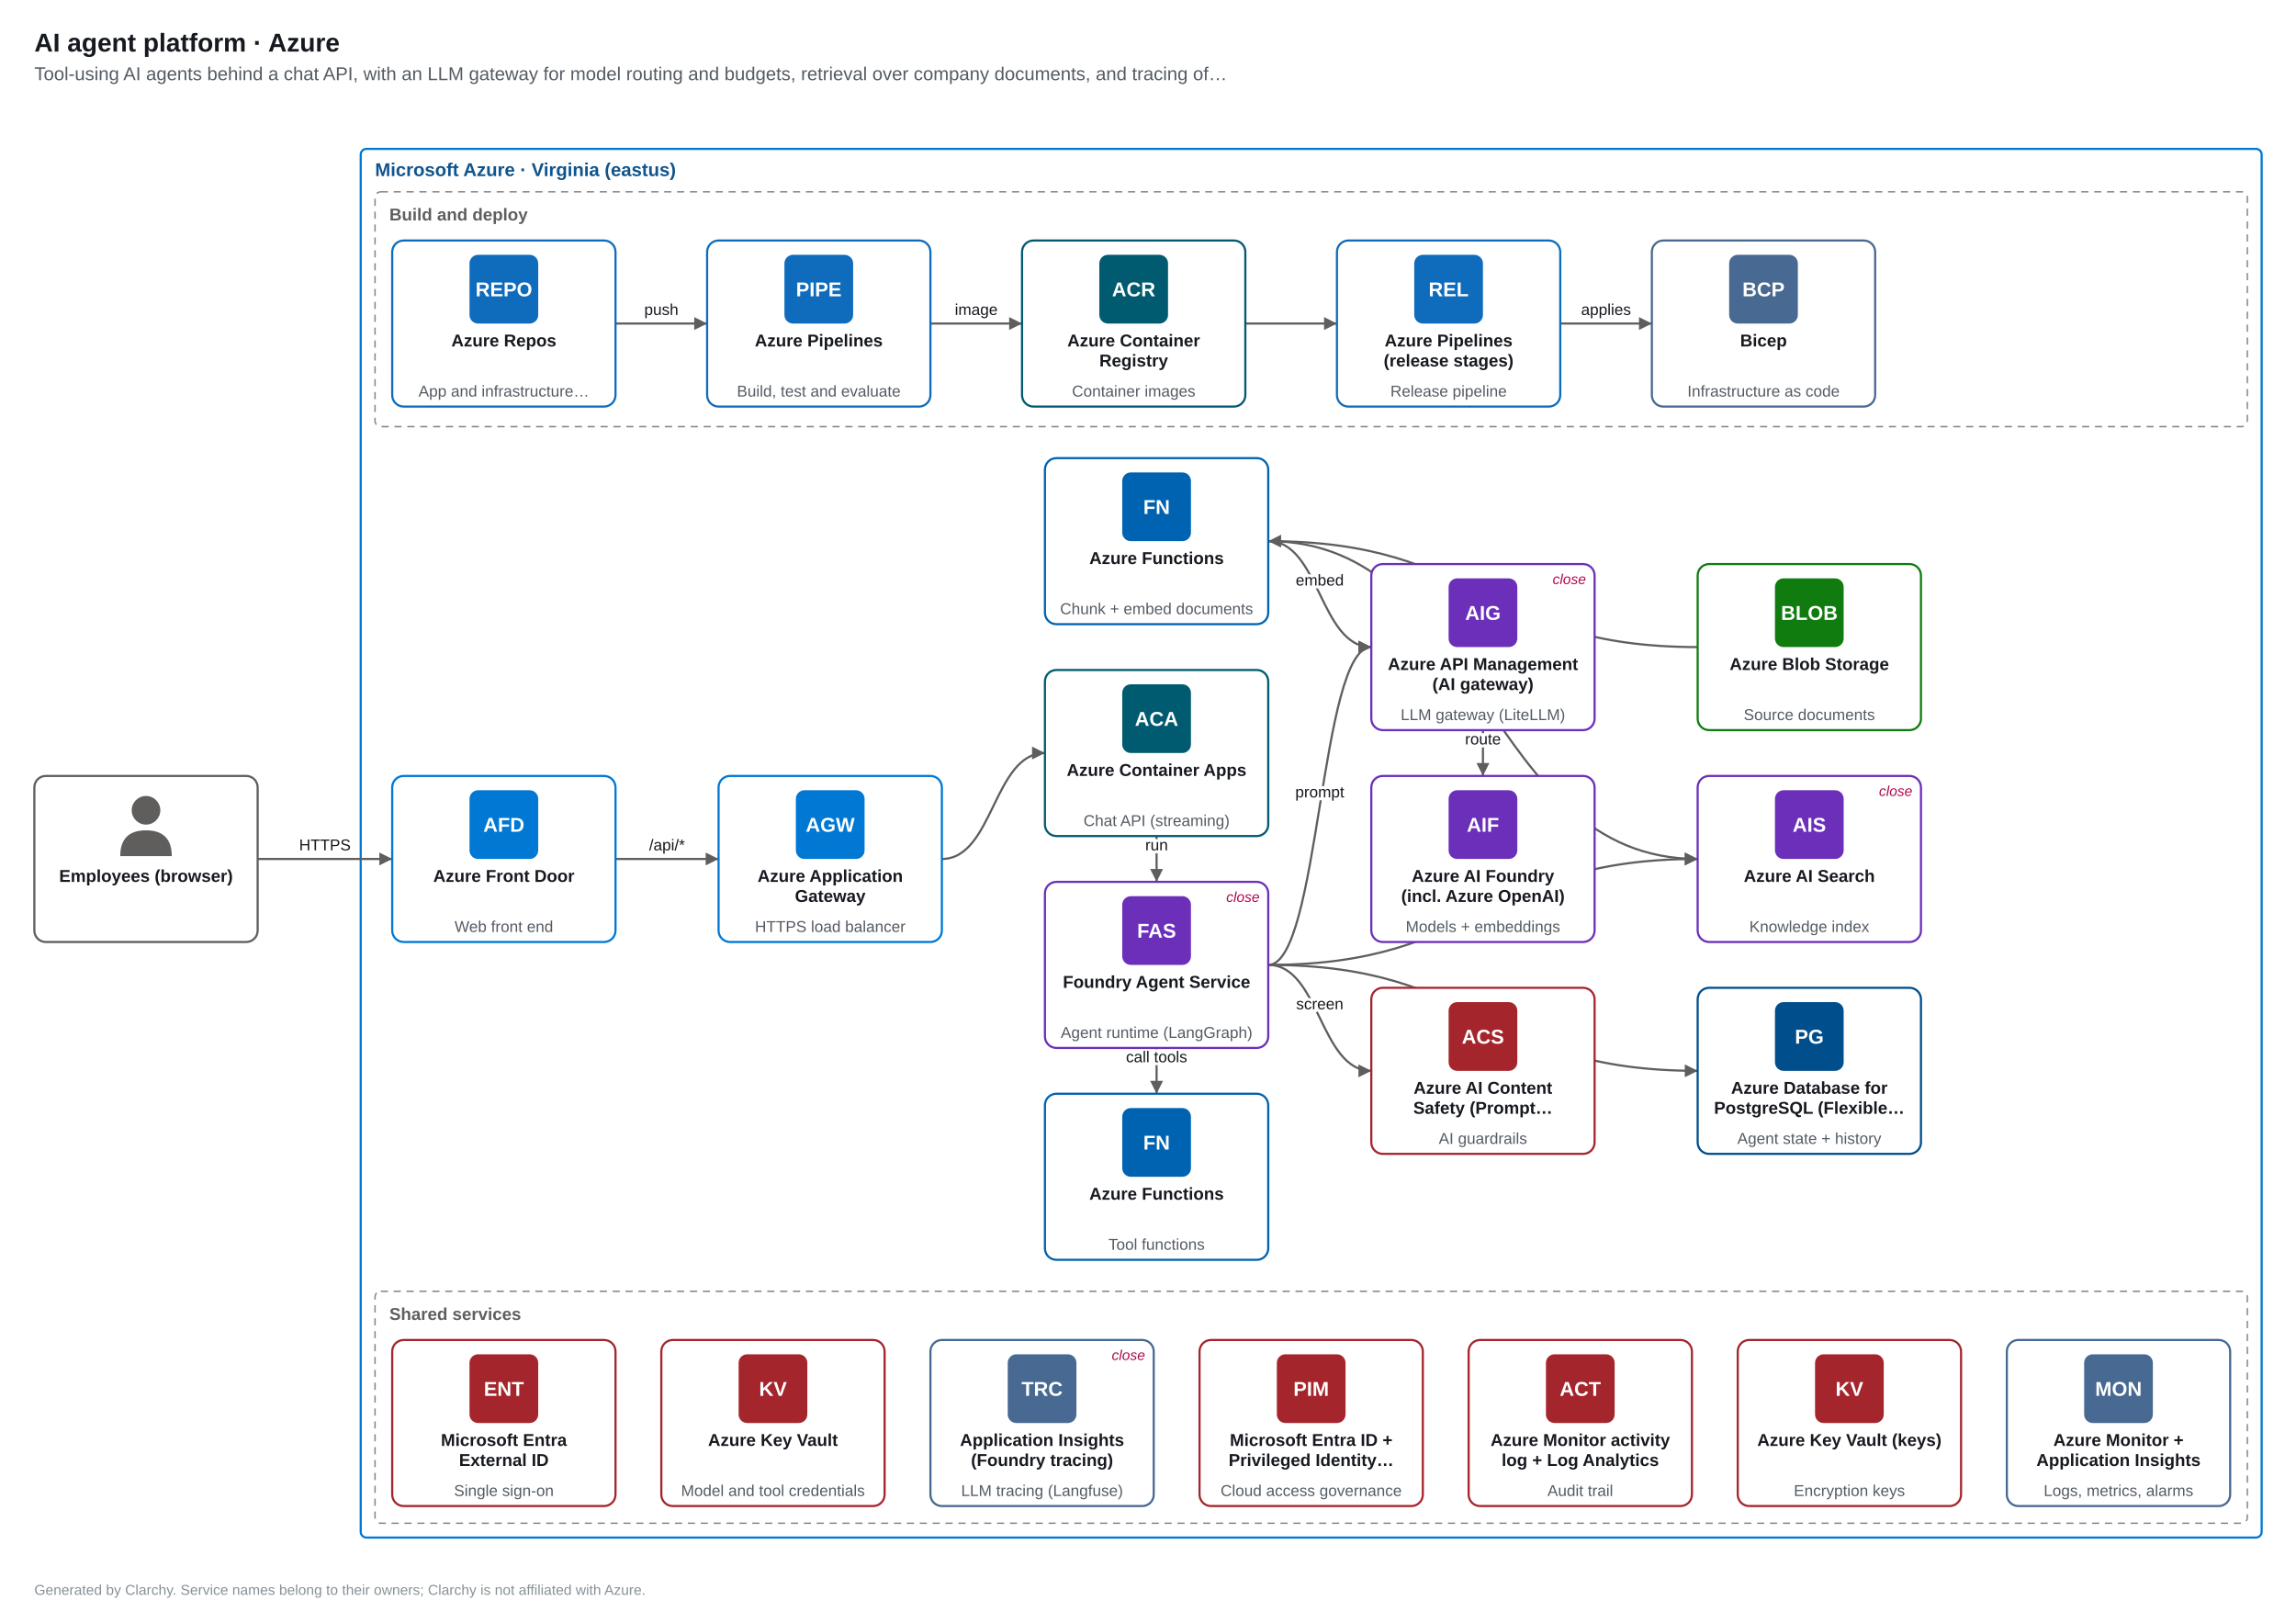
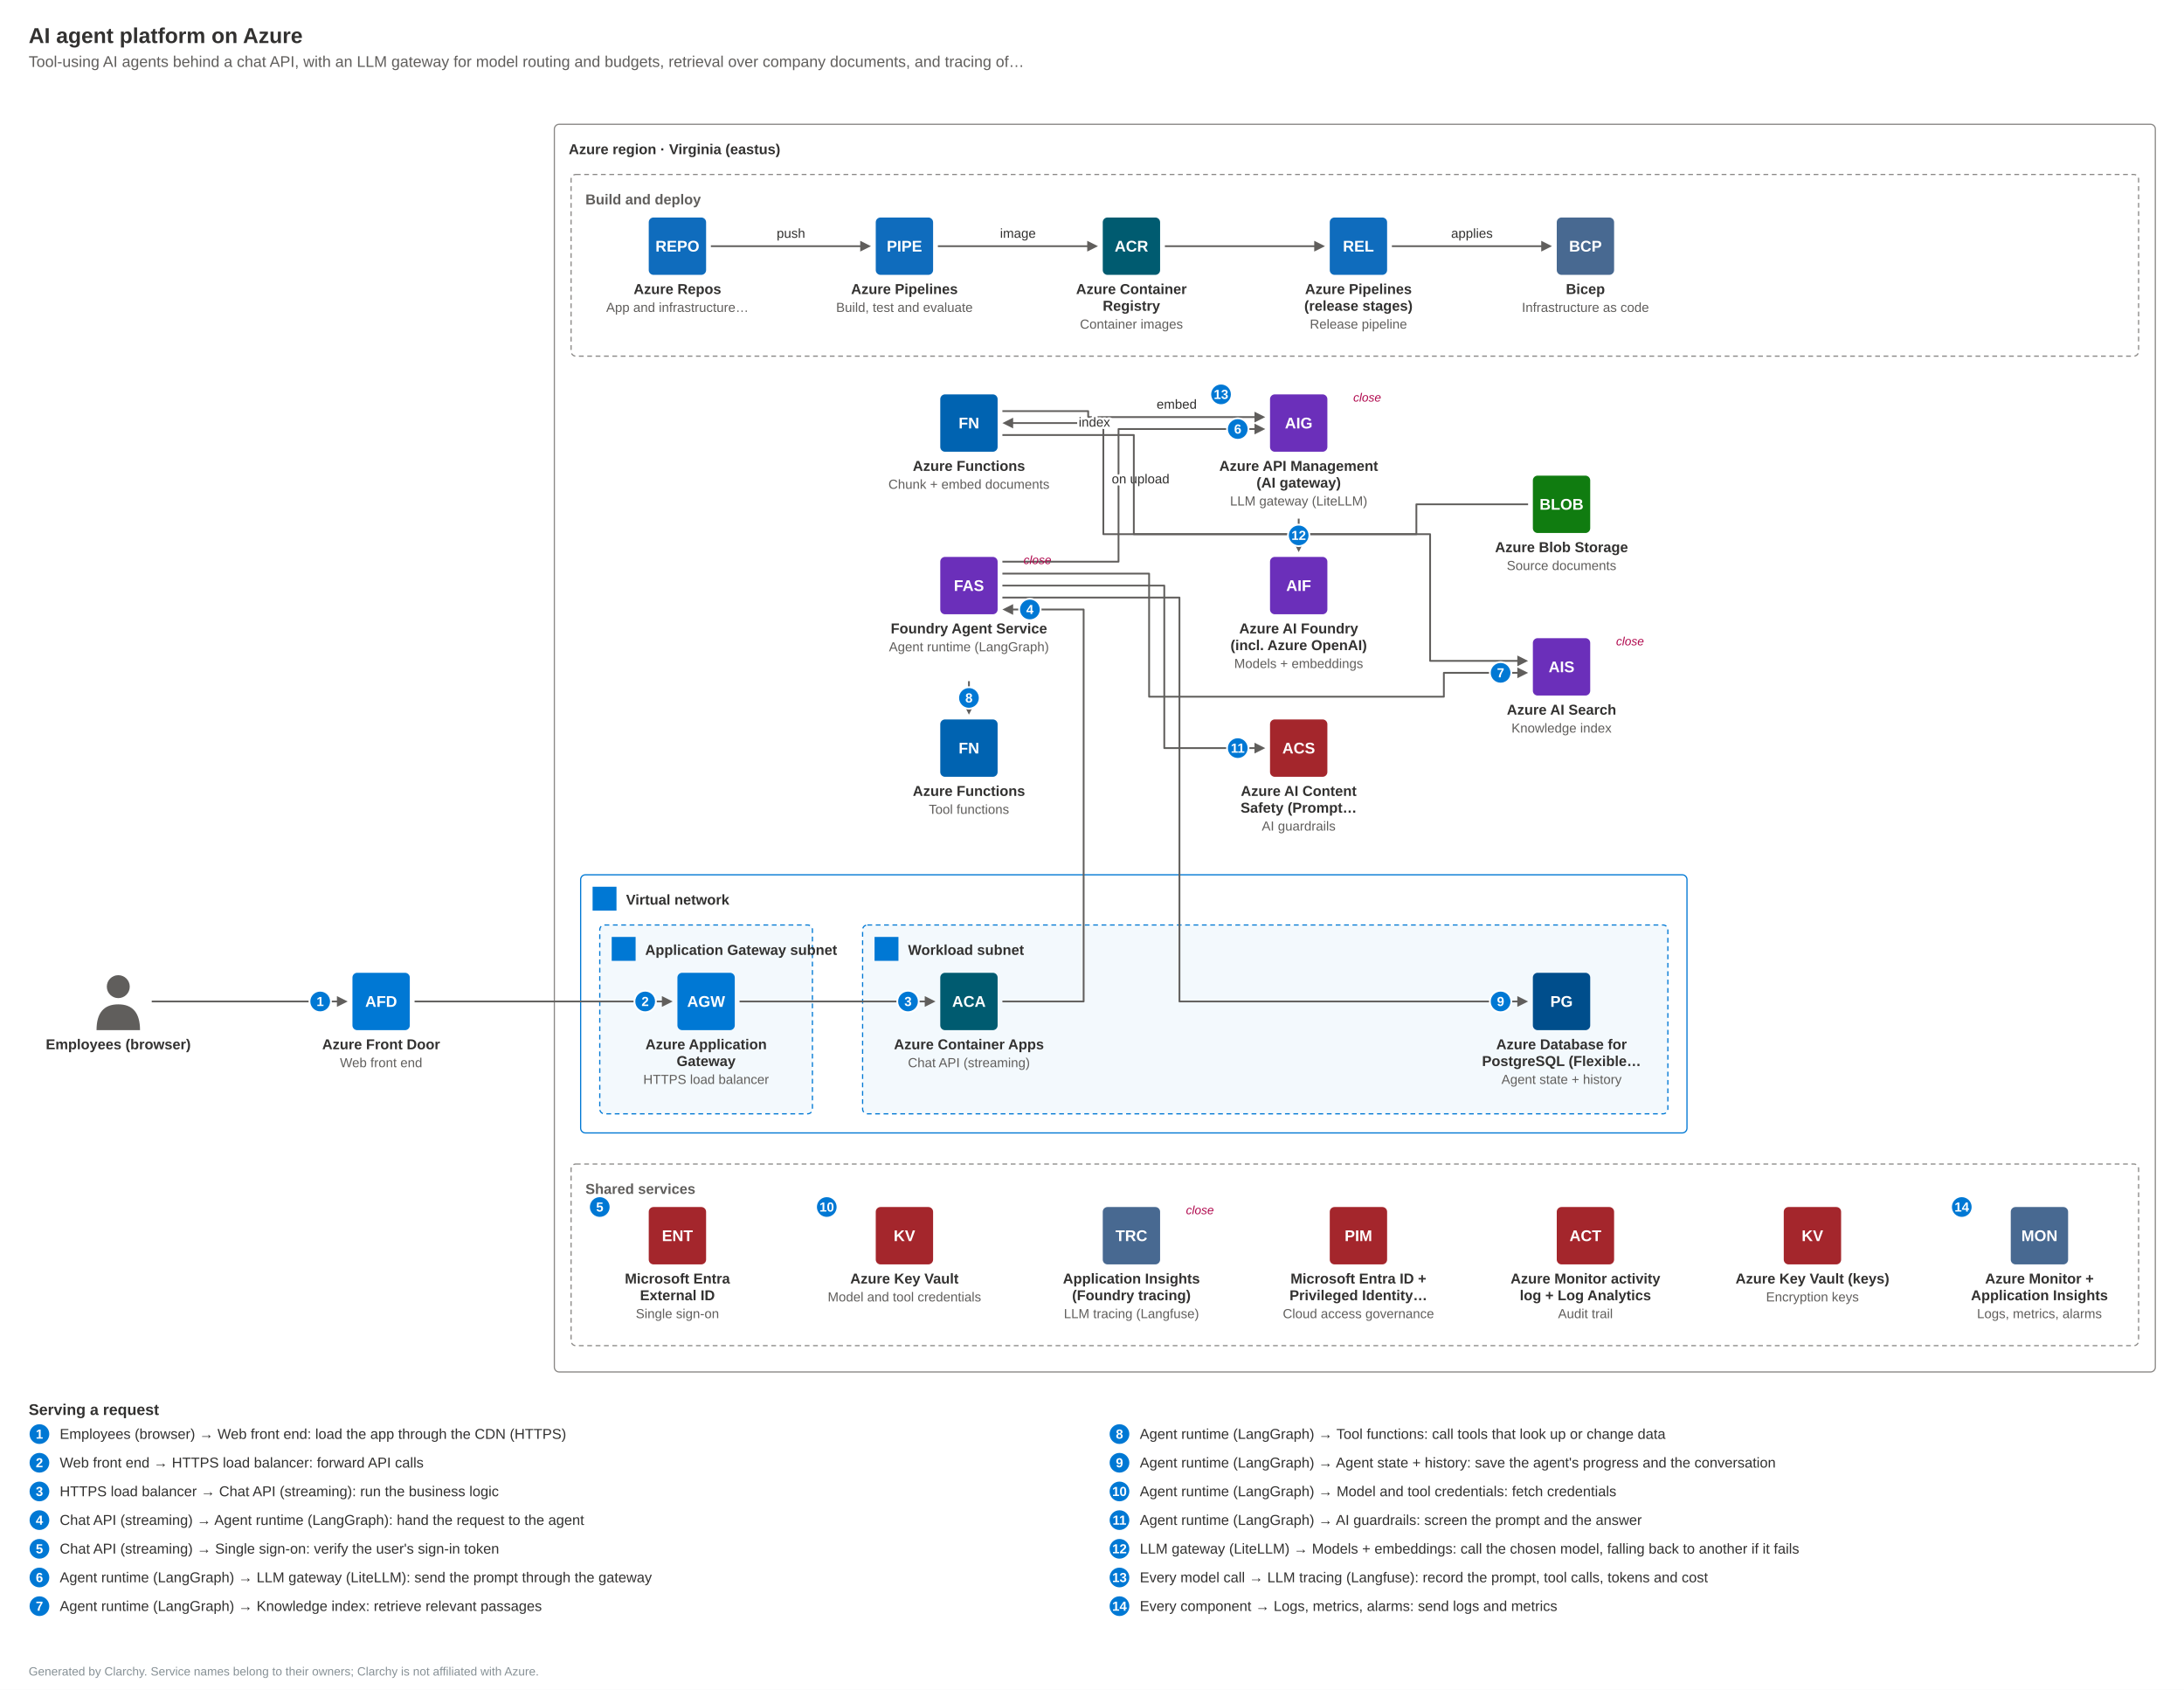
- <svg xmlns="http://www.w3.org/2000/svg" class="ca-diagram ca-azure" width="1604" height="1126" viewBox="0 0 1604 1126" role="img" data-body-top="80" data-body-bottom="1098" aria-label="AI agent platform on Azure">
+ <svg xmlns="http://www.w3.org/2000/svg" class="ca-diagram ca-azure" width="1828" height="1414" viewBox="0 0 1828 1414" role="img" data-body-top="80" data-body-bottom="1386" data-drawing-bottom="1156" aria-label="AI agent platform on Azure">
  <style>.ca-azure{font-family:'Segoe UI', 'Helvetica Neue', Arial, sans-serif}
.ca-azure .ca-bg{fill:#ffffff}
- .ca-azure .ca-title{font-size:18px;font-weight:600;fill:#16191f}
- .ca-azure .ca-subtitle{font-size:13px;fill:#545b64}
- .ca-azure .ca-cloud{fill:#FFFFFF;stroke:#0078D4;stroke-width:1.5;}
- .ca-azure .ca-cloud-label{font-size:13px;font-weight:600;fill:#0F548C}
- .ca-azure .ca-band{fill:none;stroke:#8A8886;stroke-dasharray:5 4}
- .ca-azure .ca-band-label{font-size:12px;font-weight:600;fill:#605E5C}
- .ca-azure .ca-node-box{fill:#ffffff;stroke-width:1.5}
- .ca-azure .ca-badge{font-size:14px;font-weight:700;fill:#ffffff}
- .ca-azure .ca-service{font-size:12px;font-weight:600;fill:#16191f}
- .ca-azure .ca-label{font-size:11px;fill:#545b64}
+ .ca-azure .ca-title{font-size:18px;font-weight:700;fill:#323130}
+ .ca-azure .ca-subtitle{font-size:13px;fill:#605E5C}
+ .ca-azure .ca-group-label{font-size:12px;font-weight:600;fill:#323130}
+ .ca-azure .ca-badge{font-size:13px;font-weight:700;fill:#ffffff}
+ .ca-azure .ca-service{font-size:12px;font-weight:600;fill:#323130}
+ .ca-azure .ca-label{font-size:11px;fill:#605E5C}
.ca-azure .ca-fidelity{font-size:10px;font-style:italic;fill:#b0084d}
- .ca-azure .ca-edge{fill:none;stroke:#605E5C;stroke-width:1.5}
+ .ca-azure .ca-edge{fill:none;stroke:#605E5C;stroke-width:1.5;stroke-linejoin:round}
.ca-azure .ca-arrow{fill:#605E5C}
- .ca-azure .ca-edge-label{font-size:11px;fill:#16191f;paint-order:stroke;stroke:#ffffff;stroke-width:4}
- .ca-azure .ca-footer{font-size:10px;fill:#879196}</style>
-   <rect class="ca-bg" width="1604" height="1126" />
-   <text class="ca-title" x="24" y="36">AI agent platform · Azure</text>
+ .ca-azure .ca-edge-label{font-size:11px;fill:#323130;paint-order:stroke;stroke:#ffffff;stroke-width:4;stroke-linejoin:round}
+ .ca-azure .ca-step circle{fill:#0078D4;stroke:#ffffff;stroke-width:1.5}
+ .ca-azure .ca-step text{font-size:11px;font-weight:700;fill:#ffffff}
+ .ca-azure .ca-steps-title{font-size:13px;font-weight:700;fill:#323130}
+ .ca-azure .ca-steps-text{font-size:12px;fill:#323130}
+ .ca-azure .ca-footer{font-size:10px;fill:#879196}
+ .ca-azure .ca-node-box{fill:transparent;stroke:transparent;stroke-width:1.5}
+ .ca-azure .ca-group-region{fill:none;stroke:#8A8886}
+ .ca-azure .ca-group-region-label{fill:#323130;font-weight:600}
+ .ca-azure .ca-group-vpc{fill:none;stroke:#0078D4}
+ .ca-azure .ca-group-vpc-label{fill:#323130;font-weight:600}
+ .ca-azure .ca-group-public{fill:#F3F9FD;stroke:#0078D4;stroke-dasharray:4 3}
+ .ca-azure .ca-group-public-label{fill:#323130;font-weight:600}
+ .ca-azure .ca-group-private{fill:#F3F9FD;stroke:#0078D4;stroke-dasharray:4 3}
+ .ca-azure .ca-group-private-label{fill:#323130;font-weight:600}
+ .ca-azure .ca-group-generic{fill:none;stroke:#8A8886;stroke-dasharray:4 3}
+ .ca-azure .ca-group-generic-label{fill:#605E5C;font-weight:600}</style>
+   <rect class="ca-bg" width="1828" height="1414" />
+   <text class="ca-title" x="24" y="36">AI agent platform on Azure</text>
  <text class="ca-subtitle" x="24" y="56">Tool-using AI agents behind a chat API, with an LLM gateway for model routing and budgets, retrieval over company documents, and tracing of…</text>
-   <rect class="ca-cloud" x="252" y="104" width="1328" height="970" rx="4" />
-   <text class="ca-cloud-label" x="262" y="123">Microsoft Azure · Virginia (eastus)</text>
-   <rect class="ca-band" x="262" y="134" width="1308" height="164" rx="4" />
-   <text class="ca-band-label" x="272" y="154">Build and deploy</text>
-   <rect class="ca-band" x="262" y="902" width="1308" height="162" rx="4" />
-   <text class="ca-band-label" x="272" y="922">Shared services</text>
-   <path class="ca-edge" data-from="users" data-to="cdn" d="M180,600 C227,600 227,600 274,600" />
-   <polygon class="ca-arrow" data-from="users" data-to="cdn" points="274,600 265,595.5 265,604.5" />
-   <text class="ca-edge-label" data-from="users" data-to="cdn" x="227" y="594" text-anchor="middle">HTTPS</text>
-   <path class="ca-edge" data-from="cdn" data-to="lb" d="M430,600 C466,600 466,600 502,600" />
-   <polygon class="ca-arrow" data-from="cdn" data-to="lb" points="502,600 493,595.5 493,604.5" />
-   <text class="ca-edge-label" data-from="cdn" data-to="lb" x="466" y="594" text-anchor="middle">/api/*</text>
-   <path class="ca-edge" data-from="lb" data-to="app" d="M658,600 C694,600 694,526 730,526" />
-   <polygon class="ca-arrow" data-from="lb" data-to="app" points="730,526 721,521.5 721,530.5" />
-   <path class="ca-edge" data-from="app" data-to="agent" d="M808,584 C808,600 808,600 808,616" />
-   <polygon class="ca-arrow" data-from="app" data-to="agent" points="808,616 803.5,607 812.5,607" />
-   <text class="ca-edge-label" data-from="app" data-to="agent" x="808" y="594" text-anchor="middle">run</text>
-   <path class="ca-edge" data-from="agent" data-to="gateway" d="M886,674 C922,674 922,452 958,452" />
-   <polygon class="ca-arrow" data-from="agent" data-to="gateway" points="958,452 949,447.5 949,456.5" />
-   <text class="ca-edge-label" data-from="agent" data-to="gateway" x="922" y="557" text-anchor="middle">prompt</text>
-   <path class="ca-edge" data-from="gateway" data-to="llm" d="M1036,510 C1036,526 1036,526 1036,542" />
-   <polygon class="ca-arrow" data-from="gateway" data-to="llm" points="1036,542 1031.5,533 1040.5,533" />
-   <text class="ca-edge-label" data-from="gateway" data-to="llm" x="1036" y="520" text-anchor="middle">route</text>
-   <path class="ca-edge" data-from="agent" data-to="vectors" d="M886,674 C1036,674 1036,600 1186,600" />
-   <polygon class="ca-arrow" data-from="agent" data-to="vectors" points="1186,600 1177,595.5 1177,604.5" />
-   <text class="ca-edge-label" data-from="agent" data-to="vectors" x="1036" y="631" text-anchor="middle">retrieve</text>
-   <path class="ca-edge" data-from="agent" data-to="tools" d="M808,732 C808,748 808,748 808,764" />
-   <polygon class="ca-arrow" data-from="agent" data-to="tools" points="808,764 803.5,755 812.5,755" />
-   <text class="ca-edge-label" data-from="agent" data-to="tools" x="808" y="742" text-anchor="middle">call tools</text>
-   <path class="ca-edge" data-from="agent" data-to="state" d="M886,674 C1036,674 1036,748 1186,748" />
-   <polygon class="ca-arrow" data-from="agent" data-to="state" points="1186,748 1177,743.5 1177,752.5" />
-   <text class="ca-edge-label" data-from="agent" data-to="state" x="1036" y="705" text-anchor="middle">checkpoint</text>
-   <path class="ca-edge" data-from="docs" data-to="ingest" d="M1186,452 C1036,452 1036,378 886,378" />
-   <polygon class="ca-arrow" data-from="docs" data-to="ingest" points="886,378 895,373.5 895,382.5" />
-   <text class="ca-edge-label" data-from="docs" data-to="ingest" x="1036" y="409" text-anchor="middle">on upload</text>
-   <path class="ca-edge" data-from="ingest" data-to="gateway" d="M886,378 C922,378 922,452 958,452" />
-   <polygon class="ca-arrow" data-from="ingest" data-to="gateway" points="958,452 949,447.5 949,456.5" />
-   <text class="ca-edge-label" data-from="ingest" data-to="gateway" x="922" y="409" text-anchor="middle">embed</text>
-   <path class="ca-edge" data-from="ingest" data-to="vectors" d="M886,378 C1036,378 1036,600 1186,600" />
-   <polygon class="ca-arrow" data-from="ingest" data-to="vectors" points="1186,600 1177,595.5 1177,604.5" />
-   <text class="ca-edge-label" data-from="ingest" data-to="vectors" x="1036" y="483" text-anchor="middle">index</text>
-   <path class="ca-edge" data-from="agent" data-to="guardrails" d="M886,674 C922,674 922,748 958,748" />
-   <polygon class="ca-arrow" data-from="agent" data-to="guardrails" points="958,748 949,743.5 949,752.5" />
-   <text class="ca-edge-label" data-from="agent" data-to="guardrails" x="922" y="705" text-anchor="middle">screen</text>
-   <path class="ca-edge" data-from="repo" data-to="build" d="M430,226 C462,226 462,226 494,226" />
-   <polygon class="ca-arrow" data-from="repo" data-to="build" points="494,226 485,221.5 485,230.5" />
-   <text class="ca-edge-label" data-from="repo" data-to="build" x="462" y="220" text-anchor="middle">push</text>
-   <path class="ca-edge" data-from="build" data-to="registry" d="M650,226 C682,226 682,226 714,226" />
-   <polygon class="ca-arrow" data-from="build" data-to="registry" points="714,226 705,221.5 705,230.5" />
-   <text class="ca-edge-label" data-from="build" data-to="registry" x="682" y="220" text-anchor="middle">image</text>
-   <path class="ca-edge" data-from="registry" data-to="deploy" d="M870,226 C902,226 902,226 934,226" />
-   <polygon class="ca-arrow" data-from="registry" data-to="deploy" points="934,226 925,221.5 925,230.5" />
-   <path class="ca-edge" data-from="deploy" data-to="infra-code" d="M1090,226 C1122,226 1122,226 1154,226" />
-   <polygon class="ca-arrow" data-from="deploy" data-to="infra-code" points="1154,226 1145,221.5 1145,230.5" />
-   <text class="ca-edge-label" data-from="deploy" data-to="infra-code" x="1122" y="220" text-anchor="middle">applies</text>
+   <rect class="ca-group ca-group-region" x="464" y="104" width="1340" height="1044" rx="4" />
+   <text class="ca-group-label ca-group-region-label" x="476" y="129">Azure region · Virginia (eastus)</text>
+   <rect class="ca-group ca-group-generic" x="478" y="146" width="1312" height="152" rx="4" />
+   <text class="ca-group-label ca-group-generic-label" x="490" y="171">Build and deploy</text>
+   <rect class="ca-group ca-group-vpc" x="486" y="732" width="926" height="216" rx="4" />
+   <rect x="496" y="742" width="20" height="20" fill="#0078D4" />
+   <text class="ca-group-label ca-group-vpc-label" x="524" y="757">Virtual network</text>
+   <rect class="ca-group ca-group-public" x="502" y="774" width="178" height="158" rx="4" />
+   <rect x="512" y="784" width="20" height="20" fill="#0078D4" />
+   <text class="ca-group-label ca-group-public-label" x="540" y="799">Application Gateway subnet</text>
+   <rect class="ca-group ca-group-private" x="722" y="774" width="674" height="158" rx="4" />
+   <rect x="732" y="784" width="20" height="20" fill="#0078D4" />
+   <text class="ca-group-label ca-group-private-label" x="760" y="799">Workload subnet</text>
+   <rect class="ca-group ca-group-generic" x="478" y="974" width="1312" height="152" rx="4" />
+   <text class="ca-group-label ca-group-generic-label" x="490" y="999">Shared services</text>
+   <path class="ca-edge" data-from="users" data-to="cdn" d="M127,838 L285,838" />
+   <polygon class="ca-arrow" data-from="users" data-to="cdn" points="291,838 282,833.5 282,842.5" />
+   <path class="ca-edge" data-from="cdn" data-to="lb" d="M347,838 L557,838" />
+   <polygon class="ca-arrow" data-from="cdn" data-to="lb" points="563,838 554,833.5 554,842.5" />
+   <path class="ca-edge" data-from="lb" data-to="app" d="M619,838 L777,838" />
+   <polygon class="ca-arrow" data-from="lb" data-to="app" points="783,838 774,833.5 774,842.5" />
+   <path class="ca-edge" data-from="app" data-to="agent" d="M839,838 L907,838 L907,510 L845,510" />
+   <polygon class="ca-arrow" data-from="app" data-to="agent" points="839,510 848,505.5 848,514.5" />
+   <path class="ca-edge" data-from="agent" data-to="gateway" d="M839,470 L936.2,470 L936.2,359 L1053,359" />
+   <polygon class="ca-arrow" data-from="agent" data-to="gateway" points="1059,359 1050,354.5 1050,363.5" />
+   <path class="ca-edge" data-from="gateway" data-to="llm" d="M1087,434 L1087,456" />
+   <polygon class="ca-arrow" data-from="gateway" data-to="llm" points="1087,462 1082.5,453 1091.5,453" />
+   <path class="ca-edge" data-from="agent" data-to="vectors" d="M839,480 L961.8,480 L961.8,583 L1208.5,583 L1208.5,563 L1273,563" />
+   <polygon class="ca-arrow" data-from="agent" data-to="vectors" points="1279,563 1270,558.5 1270,567.5" />
+   <path class="ca-edge" data-from="agent" data-to="tools" d="M811,570 L811,592" />
+   <polygon class="ca-arrow" data-from="agent" data-to="tools" points="811,598 806.5,589 815.5,589" />
+   <path class="ca-edge" data-from="agent" data-to="state" d="M839,500 L987.2,500 L987.2,838 L1273,838" />
+   <polygon class="ca-arrow" data-from="agent" data-to="state" points="1279,838 1270,833.5 1270,842.5" />
+   <path class="ca-edge" data-from="docs" data-to="ingest" d="M1279,422 L1185.5,422 L1185.5,447 L923.5,447 L923.5,354 L845,354" />
+   <polygon class="ca-arrow" data-from="docs" data-to="ingest" points="839,354 848,349.5 848,358.5" />
+   <text class="ca-edge-label" data-from="docs" data-to="ingest" x="930.5" y="404.5" text-anchor="start">on upload</text>
+   <path class="ca-edge" data-from="ingest" data-to="gateway" d="M839,344 L910.8,344 L910.8,349 L1053,349" />
+   <polygon class="ca-arrow" data-from="ingest" data-to="gateway" points="1059,349 1050,344.5 1050,353.5" />
+   <text class="ca-edge-label" data-from="ingest" data-to="gateway" x="984.9" y="342" text-anchor="middle">embed</text>
+   <path class="ca-edge" data-from="ingest" data-to="vectors" d="M839,364 L949,364 L949,447 L1197,447 L1197,553 L1273,553" />
+   <polygon class="ca-arrow" data-from="ingest" data-to="vectors" points="1279,553 1270,548.5 1270,557.5" />
+   <text class="ca-edge-label" data-from="ingest" data-to="vectors" x="916" y="357" text-anchor="middle">index</text>
+   <path class="ca-edge" data-from="agent" data-to="guardrails" d="M839,490 L974.5,490 L974.5,626 L1053,626" />
+   <polygon class="ca-arrow" data-from="agent" data-to="guardrails" points="1059,626 1050,621.5 1050,630.5" />
+   <path class="ca-edge" data-from="repo" data-to="build" d="M595,206 L723,206" />
+   <polygon class="ca-arrow" data-from="repo" data-to="build" points="729,206 720,201.5 720,210.5" />
+   <text class="ca-edge-label" data-from="repo" data-to="build" x="662" y="199" text-anchor="middle">push</text>
+   <path class="ca-edge" data-from="build" data-to="registry" d="M785,206 L913,206" />
+   <polygon class="ca-arrow" data-from="build" data-to="registry" points="919,206 910,201.5 910,210.5" />
+   <text class="ca-edge-label" data-from="build" data-to="registry" x="852" y="199" text-anchor="middle">image</text>
+   <path class="ca-edge" data-from="registry" data-to="deploy" d="M975,206 L1103,206" />
+   <polygon class="ca-arrow" data-from="registry" data-to="deploy" points="1109,206 1100,201.5 1100,210.5" />
+   <path class="ca-edge" data-from="deploy" data-to="infra-code" d="M1165,206 L1293,206" />
+   <polygon class="ca-arrow" data-from="deploy" data-to="infra-code" points="1299,206 1290,201.5 1290,210.5" />
+   <text class="ca-edge-label" data-from="deploy" data-to="infra-code" x="1232" y="199" text-anchor="middle">applies</text>
  <g class="node" data-id="users" data-capability="client" data-stage="users">
-     <rect class="ca-node-box" x="24" y="542" width="156" height="116" rx="8" style="stroke:#605E5C" />
+     <rect class="ca-node-box" x="24" y="808" width="150" height="110" rx="4" />
    <g fill="#605E5C">
-       <circle cx="102" cy="566" r="10" />
-       <path d="M84,598 Q84,580 102,580 Q120,580 120,598 Z" />
+       <circle cx="99" cy="825.6" r="9.6" />
+       <path d="M80.8,862 Q80.8,840.4 99,840.4 Q117.2,840.4 117.2,862 Z" />
    </g>
-     <text class="ca-service" x="102" y="616" text-anchor="middle">Employees (browser)</text>
+     <text class="ca-service" x="99" y="878" text-anchor="middle">Employees (browser)</text>
  </g>
  <g class="node" data-id="cdn" data-capability="cdn" data-stage="serve">
-     <rect class="ca-node-box" x="274" y="542" width="156" height="116" rx="8" style="stroke:#0078D4" />
-     <rect x="328" y="552" width="48" height="48" rx="6" fill="#0078D4" />
-     <text class="ca-badge" x="352" y="581" text-anchor="middle">AFD</text>
-     <text class="ca-service" x="352" y="616" text-anchor="middle">Azure Front Door</text>
-     <text class="ca-label" x="352" y="651" text-anchor="middle">Web front end</text>
+     <rect class="ca-node-box" x="244" y="808" width="150" height="110" rx="4" />
+     <rect x="295" y="814" width="48" height="48" rx="4" fill="#0078D4" />
+     <text class="ca-badge" x="319" y="842.5" text-anchor="middle">AFD</text>
+     <text class="ca-service" x="319" y="878" text-anchor="middle">Azure Front Door</text>
+     <text class="ca-label" x="319" y="893" text-anchor="middle">Web front end</text>
  </g>
  <g class="node" data-id="lb" data-capability="load-balancer" data-stage="serve">
-     <rect class="ca-node-box" x="502" y="542" width="156" height="116" rx="8" style="stroke:#0078D4" />
-     <rect x="556" y="552" width="48" height="48" rx="6" fill="#0078D4" />
-     <text class="ca-badge" x="580" y="581" text-anchor="middle">AGW</text>
-     <text class="ca-service" x="580" y="616" text-anchor="middle">Azure Application</text>
-     <text class="ca-service" x="580" y="630" text-anchor="middle">Gateway</text>
-     <text class="ca-label" x="580" y="651" text-anchor="middle">HTTPS load balancer</text>
+     <rect class="ca-node-box" x="516" y="808" width="150" height="110" rx="4" />
+     <rect x="567" y="814" width="48" height="48" rx="4" fill="#0078D4" />
+     <text class="ca-badge" x="591" y="842.5" text-anchor="middle">AGW</text>
+     <text class="ca-service" x="591" y="878" text-anchor="middle">Azure Application</text>
+     <text class="ca-service" x="591" y="892" text-anchor="middle">Gateway</text>
+     <text class="ca-label" x="591" y="907" text-anchor="middle">HTTPS load balancer</text>
  </g>
  <g class="node" data-id="app" data-capability="container-service" data-stage="run">
-     <rect class="ca-node-box" x="730" y="468" width="156" height="116" rx="8" style="stroke:#005B70" />
-     <rect x="784" y="478" width="48" height="48" rx="6" fill="#005B70" />
-     <text class="ca-badge" x="808" y="507" text-anchor="middle">ACA</text>
-     <text class="ca-service" x="808" y="542" text-anchor="middle">Azure Container Apps</text>
-     <text class="ca-label" x="808" y="577" text-anchor="middle">Chat API (streaming)</text>
+     <rect class="ca-node-box" x="736" y="808" width="150" height="110" rx="4" />
+     <rect x="787" y="814" width="48" height="48" rx="4" fill="#005B70" />
+     <text class="ca-badge" x="811" y="842.5" text-anchor="middle">ACA</text>
+     <text class="ca-service" x="811" y="878" text-anchor="middle">Azure Container Apps</text>
+     <text class="ca-label" x="811" y="893" text-anchor="middle">Chat API (streaming)</text>
  </g>
  <g class="node" data-id="agent" data-capability="agent-orchestration" data-stage="run">
-     <rect class="ca-node-box" x="730" y="616" width="156" height="116" rx="8" style="stroke:#6B2FBA" />
-     <rect x="784" y="626" width="48" height="48" rx="6" fill="#6B2FBA" />
-     <text class="ca-badge" x="808" y="655" text-anchor="middle">FAS</text>
-     <text class="ca-service" x="808" y="690" text-anchor="middle">Foundry Agent Service</text>
-     <text class="ca-label" x="808" y="725" text-anchor="middle">Agent runtime (LangGraph)</text>
-     <text class="ca-fidelity" x="880" y="630" text-anchor="end">close</text>
+     <rect class="ca-node-box" x="736" y="460" width="150" height="110" rx="4" />
+     <rect x="787" y="466" width="48" height="48" rx="4" fill="#6B2FBA" />
+     <text class="ca-badge" x="811" y="494.5" text-anchor="middle">FAS</text>
+     <text class="ca-service" x="811" y="530" text-anchor="middle">Foundry Agent Service</text>
+     <text class="ca-label" x="811" y="545" text-anchor="middle">Agent runtime (LangGraph)</text>
+     <text class="ca-fidelity" x="880" y="472" text-anchor="end">close</text>
  </g>
  <g class="node" data-id="tools" data-capability="serverless-function" data-stage="run">
-     <rect class="ca-node-box" x="730" y="764" width="156" height="116" rx="8" style="stroke:#0063B1" />
-     <rect x="784" y="774" width="48" height="48" rx="6" fill="#0063B1" />
-     <text class="ca-badge" x="808" y="803" text-anchor="middle">FN</text>
-     <text class="ca-service" x="808" y="838" text-anchor="middle">Azure Functions</text>
-     <text class="ca-label" x="808" y="873" text-anchor="middle">Tool functions</text>
+     <rect class="ca-node-box" x="736" y="596" width="150" height="110" rx="4" />
+     <rect x="787" y="602" width="48" height="48" rx="4" fill="#0063B1" />
+     <text class="ca-badge" x="811" y="630.5" text-anchor="middle">FN</text>
+     <text class="ca-service" x="811" y="666" text-anchor="middle">Azure Functions</text>
+     <text class="ca-label" x="811" y="681" text-anchor="middle">Tool functions</text>
  </g>
  <g class="node" data-id="gateway" data-capability="llm-gateway" data-stage="integrate">
-     <rect class="ca-node-box" x="958" y="394" width="156" height="116" rx="8" style="stroke:#6B2FBA" />
-     <rect x="1012" y="404" width="48" height="48" rx="6" fill="#6B2FBA" />
-     <text class="ca-badge" x="1036" y="433" text-anchor="middle">AIG</text>
-     <text class="ca-service" x="1036" y="468" text-anchor="middle">Azure API Management</text>
-     <text class="ca-service" x="1036" y="482" text-anchor="middle">(AI gateway)</text>
-     <text class="ca-label" x="1036" y="503" text-anchor="middle">LLM gateway (LiteLLM)</text>
-     <text class="ca-fidelity" x="1108" y="408" text-anchor="end">close</text>
+     <rect class="ca-node-box" x="1012" y="324" width="150" height="110" rx="4" />
+     <rect x="1063" y="330" width="48" height="48" rx="4" fill="#6B2FBA" />
+     <text class="ca-badge" x="1087" y="358.5" text-anchor="middle">AIG</text>
+     <text class="ca-service" x="1087" y="394" text-anchor="middle">Azure API Management</text>
+     <text class="ca-service" x="1087" y="408" text-anchor="middle">(AI gateway)</text>
+     <text class="ca-label" x="1087" y="423" text-anchor="middle">LLM gateway (LiteLLM)</text>
+     <text class="ca-fidelity" x="1156" y="336" text-anchor="end">close</text>
  </g>
  <g class="node" data-id="llm" data-capability="llm-inference" data-stage="run">
-     <rect class="ca-node-box" x="958" y="542" width="156" height="116" rx="8" style="stroke:#6B2FBA" />
-     <rect x="1012" y="552" width="48" height="48" rx="6" fill="#6B2FBA" />
-     <text class="ca-badge" x="1036" y="581" text-anchor="middle">AIF</text>
-     <text class="ca-service" x="1036" y="616" text-anchor="middle">Azure AI Foundry</text>
-     <text class="ca-service" x="1036" y="630" text-anchor="middle">(incl. Azure OpenAI)</text>
-     <text class="ca-label" x="1036" y="651" text-anchor="middle">Models + embeddings</text>
+     <rect class="ca-node-box" x="1012" y="460" width="150" height="110" rx="4" />
+     <rect x="1063" y="466" width="48" height="48" rx="4" fill="#6B2FBA" />
+     <text class="ca-badge" x="1087" y="494.5" text-anchor="middle">AIF</text>
+     <text class="ca-service" x="1087" y="530" text-anchor="middle">Azure AI Foundry</text>
+     <text class="ca-service" x="1087" y="544" text-anchor="middle">(incl. Azure OpenAI)</text>
+     <text class="ca-label" x="1087" y="559" text-anchor="middle">Models + embeddings</text>
  </g>
  <g class="node" data-id="docs" data-capability="object-storage" data-stage="store">
-     <rect class="ca-node-box" x="1186" y="394" width="156" height="116" rx="8" style="stroke:#107C10" />
-     <rect x="1240" y="404" width="48" height="48" rx="6" fill="#107C10" />
-     <text class="ca-badge" x="1264" y="433" text-anchor="middle">BLOB</text>
-     <text class="ca-service" x="1264" y="468" text-anchor="middle">Azure Blob Storage</text>
-     <text class="ca-label" x="1264" y="503" text-anchor="middle">Source documents</text>
+     <rect class="ca-node-box" x="1232" y="392" width="150" height="110" rx="4" />
+     <rect x="1283" y="398" width="48" height="48" rx="4" fill="#107C10" />
+     <text class="ca-badge" x="1307" y="426.5" text-anchor="middle">BLOB</text>
+     <text class="ca-service" x="1307" y="462" text-anchor="middle">Azure Blob Storage</text>
+     <text class="ca-label" x="1307" y="477" text-anchor="middle">Source documents</text>
  </g>
  <g class="node" data-id="ingest" data-capability="serverless-function" data-stage="run">
-     <rect class="ca-node-box" x="730" y="320" width="156" height="116" rx="8" style="stroke:#0063B1" />
-     <rect x="784" y="330" width="48" height="48" rx="6" fill="#0063B1" />
-     <text class="ca-badge" x="808" y="359" text-anchor="middle">FN</text>
-     <text class="ca-service" x="808" y="394" text-anchor="middle">Azure Functions</text>
-     <text class="ca-label" x="808" y="429" text-anchor="middle">Chunk + embed documents</text>
+     <rect class="ca-node-box" x="736" y="324" width="150" height="110" rx="4" />
+     <rect x="787" y="330" width="48" height="48" rx="4" fill="#0063B1" />
+     <text class="ca-badge" x="811" y="358.5" text-anchor="middle">FN</text>
+     <text class="ca-service" x="811" y="394" text-anchor="middle">Azure Functions</text>
+     <text class="ca-label" x="811" y="409" text-anchor="middle">Chunk + embed documents</text>
  </g>
  <g class="node" data-id="vectors" data-capability="vector-search" data-stage="store">
-     <rect class="ca-node-box" x="1186" y="542" width="156" height="116" rx="8" style="stroke:#6B2FBA" />
-     <rect x="1240" y="552" width="48" height="48" rx="6" fill="#6B2FBA" />
-     <text class="ca-badge" x="1264" y="581" text-anchor="middle">AIS</text>
-     <text class="ca-service" x="1264" y="616" text-anchor="middle">Azure AI Search</text>
-     <text class="ca-label" x="1264" y="651" text-anchor="middle">Knowledge index</text>
-     <text class="ca-fidelity" x="1336" y="556" text-anchor="end">close</text>
+     <rect class="ca-node-box" x="1232" y="528" width="150" height="110" rx="4" />
+     <rect x="1283" y="534" width="48" height="48" rx="4" fill="#6B2FBA" />
+     <text class="ca-badge" x="1307" y="562.5" text-anchor="middle">AIS</text>
+     <text class="ca-service" x="1307" y="598" text-anchor="middle">Azure AI Search</text>
+     <text class="ca-label" x="1307" y="613" text-anchor="middle">Knowledge index</text>
+     <text class="ca-fidelity" x="1376" y="540" text-anchor="end">close</text>
  </g>
  <g class="node" data-id="state" data-capability="relational-db" data-stage="store">
-     <rect class="ca-node-box" x="1186" y="690" width="156" height="116" rx="8" style="stroke:#004E8C" />
-     <rect x="1240" y="700" width="48" height="48" rx="6" fill="#004E8C" />
-     <text class="ca-badge" x="1264" y="729" text-anchor="middle">PG</text>
-     <text class="ca-service" x="1264" y="764" text-anchor="middle">Azure Database for</text>
-     <text class="ca-service" x="1264" y="778" text-anchor="middle">PostgreSQL (Flexible…</text>
-     <text class="ca-label" x="1264" y="799" text-anchor="middle">Agent state + history</text>
+     <rect class="ca-node-box" x="1232" y="808" width="150" height="110" rx="4" />
+     <rect x="1283" y="814" width="48" height="48" rx="4" fill="#004E8C" />
+     <text class="ca-badge" x="1307" y="842.5" text-anchor="middle">PG</text>
+     <text class="ca-service" x="1307" y="878" text-anchor="middle">Azure Database for</text>
+     <text class="ca-service" x="1307" y="892" text-anchor="middle">PostgreSQL (Flexible…</text>
+     <text class="ca-label" x="1307" y="907" text-anchor="middle">Agent state + history</text>
  </g>
  <g class="node" data-id="auth" data-capability="identity" data-stage="operate">
-     <rect class="ca-node-box" x="274" y="936" width="156" height="116" rx="8" style="stroke:#A4262C" />
-     <rect x="328" y="946" width="48" height="48" rx="6" fill="#A4262C" />
-     <text class="ca-badge" x="352" y="975" text-anchor="middle">ENT</text>
-     <text class="ca-service" x="352" y="1010" text-anchor="middle">Microsoft Entra</text>
-     <text class="ca-service" x="352" y="1024" text-anchor="middle">External ID</text>
-     <text class="ca-label" x="352" y="1045" text-anchor="middle">Single sign-on</text>
+     <rect class="ca-node-box" x="492" y="1004" width="150" height="110" rx="4" />
+     <rect x="543" y="1010" width="48" height="48" rx="4" fill="#A4262C" />
+     <text class="ca-badge" x="567" y="1038.5" text-anchor="middle">ENT</text>
+     <text class="ca-service" x="567" y="1074" text-anchor="middle">Microsoft Entra</text>
+     <text class="ca-service" x="567" y="1088" text-anchor="middle">External ID</text>
+     <text class="ca-label" x="567" y="1103" text-anchor="middle">Single sign-on</text>
  </g>
  <g class="node" data-id="secrets" data-capability="secrets" data-stage="operate">
-     <rect class="ca-node-box" x="462" y="936" width="156" height="116" rx="8" style="stroke:#A4262C" />
-     <rect x="516" y="946" width="48" height="48" rx="6" fill="#A4262C" />
-     <text class="ca-badge" x="540" y="975" text-anchor="middle">KV</text>
-     <text class="ca-service" x="540" y="1010" text-anchor="middle">Azure Key Vault</text>
-     <text class="ca-label" x="540" y="1045" text-anchor="middle">Model and tool credentials</text>
+     <rect class="ca-node-box" x="682" y="1004" width="150" height="110" rx="4" />
+     <rect x="733" y="1010" width="48" height="48" rx="4" fill="#A4262C" />
+     <text class="ca-badge" x="757" y="1038.5" text-anchor="middle">KV</text>
+     <text class="ca-service" x="757" y="1074" text-anchor="middle">Azure Key Vault</text>
+     <text class="ca-label" x="757" y="1089" text-anchor="middle">Model and tool credentials</text>
  </g>
  <g class="node" data-id="traces" data-capability="llm-observability" data-stage="operate">
-     <rect class="ca-node-box" x="650" y="936" width="156" height="116" rx="8" style="stroke:#486991" />
-     <rect x="704" y="946" width="48" height="48" rx="6" fill="#486991" />
-     <text class="ca-badge" x="728" y="975" text-anchor="middle">TRC</text>
-     <text class="ca-service" x="728" y="1010" text-anchor="middle">Application Insights</text>
-     <text class="ca-service" x="728" y="1024" text-anchor="middle">(Foundry tracing)</text>
-     <text class="ca-label" x="728" y="1045" text-anchor="middle">LLM tracing (Langfuse)</text>
-     <text class="ca-fidelity" x="800" y="950" text-anchor="end">close</text>
+     <rect class="ca-node-box" x="872" y="1004" width="150" height="110" rx="4" />
+     <rect x="923" y="1010" width="48" height="48" rx="4" fill="#486991" />
+     <text class="ca-badge" x="947" y="1038.5" text-anchor="middle">TRC</text>
+     <text class="ca-service" x="947" y="1074" text-anchor="middle">Application Insights</text>
+     <text class="ca-service" x="947" y="1088" text-anchor="middle">(Foundry tracing)</text>
+     <text class="ca-label" x="947" y="1103" text-anchor="middle">LLM tracing (Langfuse)</text>
+     <text class="ca-fidelity" x="1016" y="1016" text-anchor="end">close</text>
  </g>
  <g class="node" data-id="guardrails" data-capability="ai-guardrails" data-stage="integrate">
-     <rect class="ca-node-box" x="958" y="690" width="156" height="116" rx="8" style="stroke:#A4262C" />
-     <rect x="1012" y="700" width="48" height="48" rx="6" fill="#A4262C" />
-     <text class="ca-badge" x="1036" y="729" text-anchor="middle">ACS</text>
-     <text class="ca-service" x="1036" y="764" text-anchor="middle">Azure AI Content</text>
-     <text class="ca-service" x="1036" y="778" text-anchor="middle">Safety (Prompt…</text>
-     <text class="ca-label" x="1036" y="799" text-anchor="middle">AI guardrails</text>
+     <rect class="ca-node-box" x="1012" y="596" width="150" height="110" rx="4" />
+     <rect x="1063" y="602" width="48" height="48" rx="4" fill="#A4262C" />
+     <text class="ca-badge" x="1087" y="630.5" text-anchor="middle">ACS</text>
+     <text class="ca-service" x="1087" y="666" text-anchor="middle">Azure AI Content</text>
+     <text class="ca-service" x="1087" y="680" text-anchor="middle">Safety (Prompt…</text>
+     <text class="ca-label" x="1087" y="695" text-anchor="middle">AI guardrails</text>
  </g>
  <g class="node" data-id="access" data-capability="access-governance" data-stage="operate">
-     <rect class="ca-node-box" x="838" y="936" width="156" height="116" rx="8" style="stroke:#A4262C" />
-     <rect x="892" y="946" width="48" height="48" rx="6" fill="#A4262C" />
-     <text class="ca-badge" x="916" y="975" text-anchor="middle">PIM</text>
-     <text class="ca-service" x="916" y="1010" text-anchor="middle">Microsoft Entra ID +</text>
-     <text class="ca-service" x="916" y="1024" text-anchor="middle">Privileged Identity…</text>
-     <text class="ca-label" x="916" y="1045" text-anchor="middle">Cloud access governance</text>
+     <rect class="ca-node-box" x="1062" y="1004" width="150" height="110" rx="4" />
+     <rect x="1113" y="1010" width="48" height="48" rx="4" fill="#A4262C" />
+     <text class="ca-badge" x="1137" y="1038.5" text-anchor="middle">PIM</text>
+     <text class="ca-service" x="1137" y="1074" text-anchor="middle">Microsoft Entra ID +</text>
+     <text class="ca-service" x="1137" y="1088" text-anchor="middle">Privileged Identity…</text>
+     <text class="ca-label" x="1137" y="1103" text-anchor="middle">Cloud access governance</text>
  </g>
  <g class="node" data-id="audit" data-capability="audit-logging" data-stage="operate">
-     <rect class="ca-node-box" x="1026" y="936" width="156" height="116" rx="8" style="stroke:#A4262C" />
-     <rect x="1080" y="946" width="48" height="48" rx="6" fill="#A4262C" />
-     <text class="ca-badge" x="1104" y="975" text-anchor="middle">ACT</text>
-     <text class="ca-service" x="1104" y="1010" text-anchor="middle">Azure Monitor activity</text>
-     <text class="ca-service" x="1104" y="1024" text-anchor="middle">log + Log Analytics</text>
-     <text class="ca-label" x="1104" y="1045" text-anchor="middle">Audit trail</text>
+     <rect class="ca-node-box" x="1252" y="1004" width="150" height="110" rx="4" />
+     <rect x="1303" y="1010" width="48" height="48" rx="4" fill="#A4262C" />
+     <text class="ca-badge" x="1327" y="1038.5" text-anchor="middle">ACT</text>
+     <text class="ca-service" x="1327" y="1074" text-anchor="middle">Azure Monitor activity</text>
+     <text class="ca-service" x="1327" y="1088" text-anchor="middle">log + Log Analytics</text>
+     <text class="ca-label" x="1327" y="1103" text-anchor="middle">Audit trail</text>
  </g>
  <g class="node" data-id="keys" data-capability="key-management" data-stage="operate">
-     <rect class="ca-node-box" x="1214" y="936" width="156" height="116" rx="8" style="stroke:#A4262C" />
-     <rect x="1268" y="946" width="48" height="48" rx="6" fill="#A4262C" />
-     <text class="ca-badge" x="1292" y="975" text-anchor="middle">KV</text>
-     <text class="ca-service" x="1292" y="1010" text-anchor="middle">Azure Key Vault (keys)</text>
-     <text class="ca-label" x="1292" y="1045" text-anchor="middle">Encryption keys</text>
+     <rect class="ca-node-box" x="1442" y="1004" width="150" height="110" rx="4" />
+     <rect x="1493" y="1010" width="48" height="48" rx="4" fill="#A4262C" />
+     <text class="ca-badge" x="1517" y="1038.5" text-anchor="middle">KV</text>
+     <text class="ca-service" x="1517" y="1074" text-anchor="middle">Azure Key Vault (keys)</text>
+     <text class="ca-label" x="1517" y="1089" text-anchor="middle">Encryption keys</text>
  </g>
  <g class="node" data-id="logs" data-capability="monitoring" data-stage="operate">
-     <rect class="ca-node-box" x="1402" y="936" width="156" height="116" rx="8" style="stroke:#486991" />
-     <rect x="1456" y="946" width="48" height="48" rx="6" fill="#486991" />
-     <text class="ca-badge" x="1480" y="975" text-anchor="middle">MON</text>
-     <text class="ca-service" x="1480" y="1010" text-anchor="middle">Azure Monitor +</text>
-     <text class="ca-service" x="1480" y="1024" text-anchor="middle">Application Insights</text>
-     <text class="ca-label" x="1480" y="1045" text-anchor="middle">Logs, metrics, alarms</text>
+     <rect class="ca-node-box" x="1632" y="1004" width="150" height="110" rx="4" />
+     <rect x="1683" y="1010" width="48" height="48" rx="4" fill="#486991" />
+     <text class="ca-badge" x="1707" y="1038.5" text-anchor="middle">MON</text>
+     <text class="ca-service" x="1707" y="1074" text-anchor="middle">Azure Monitor +</text>
+     <text class="ca-service" x="1707" y="1088" text-anchor="middle">Application Insights</text>
+     <text class="ca-label" x="1707" y="1103" text-anchor="middle">Logs, metrics, alarms</text>
  </g>
  <g class="node" data-id="repo" data-capability="source-control" data-stage="code">
-     <rect class="ca-node-box" x="274" y="168" width="156" height="116" rx="8" style="stroke:#0F6CBD" />
-     <rect x="328" y="178" width="48" height="48" rx="6" fill="#0F6CBD" />
-     <text class="ca-badge" x="352" y="207" text-anchor="middle">REPO</text>
-     <text class="ca-service" x="352" y="242" text-anchor="middle">Azure Repos</text>
-     <text class="ca-label" x="352" y="277" text-anchor="middle">App and infrastructure…</text>
+     <rect class="ca-node-box" x="492" y="176" width="150" height="110" rx="4" />
+     <rect x="543" y="182" width="48" height="48" rx="4" fill="#0F6CBD" />
+     <text class="ca-badge" x="567" y="210.5" text-anchor="middle">REPO</text>
+     <text class="ca-service" x="567" y="246" text-anchor="middle">Azure Repos</text>
+     <text class="ca-label" x="567" y="261" text-anchor="middle">App and infrastructure…</text>
  </g>
  <g class="node" data-id="build" data-capability="ci-build" data-stage="build">
-     <rect class="ca-node-box" x="494" y="168" width="156" height="116" rx="8" style="stroke:#0F6CBD" />
-     <rect x="548" y="178" width="48" height="48" rx="6" fill="#0F6CBD" />
-     <text class="ca-badge" x="572" y="207" text-anchor="middle">PIPE</text>
-     <text class="ca-service" x="572" y="242" text-anchor="middle">Azure Pipelines</text>
-     <text class="ca-label" x="572" y="277" text-anchor="middle">Build, test and evaluate</text>
+     <rect class="ca-node-box" x="682" y="176" width="150" height="110" rx="4" />
+     <rect x="733" y="182" width="48" height="48" rx="4" fill="#0F6CBD" />
+     <text class="ca-badge" x="757" y="210.5" text-anchor="middle">PIPE</text>
+     <text class="ca-service" x="757" y="246" text-anchor="middle">Azure Pipelines</text>
+     <text class="ca-label" x="757" y="261" text-anchor="middle">Build, test and evaluate</text>
  </g>
  <g class="node" data-id="registry" data-capability="container-registry" data-stage="ship">
-     <rect class="ca-node-box" x="714" y="168" width="156" height="116" rx="8" style="stroke:#005B70" />
-     <rect x="768" y="178" width="48" height="48" rx="6" fill="#005B70" />
-     <text class="ca-badge" x="792" y="207" text-anchor="middle">ACR</text>
-     <text class="ca-service" x="792" y="242" text-anchor="middle">Azure Container</text>
-     <text class="ca-service" x="792" y="256" text-anchor="middle">Registry</text>
-     <text class="ca-label" x="792" y="277" text-anchor="middle">Container images</text>
+     <rect class="ca-node-box" x="872" y="176" width="150" height="110" rx="4" />
+     <rect x="923" y="182" width="48" height="48" rx="4" fill="#005B70" />
+     <text class="ca-badge" x="947" y="210.5" text-anchor="middle">ACR</text>
+     <text class="ca-service" x="947" y="246" text-anchor="middle">Azure Container</text>
+     <text class="ca-service" x="947" y="260" text-anchor="middle">Registry</text>
+     <text class="ca-label" x="947" y="275" text-anchor="middle">Container images</text>
  </g>
  <g class="node" data-id="deploy" data-capability="cd-deploy" data-stage="ship">
-     <rect class="ca-node-box" x="934" y="168" width="156" height="116" rx="8" style="stroke:#0F6CBD" />
-     <rect x="988" y="178" width="48" height="48" rx="6" fill="#0F6CBD" />
-     <text class="ca-badge" x="1012" y="207" text-anchor="middle">REL</text>
-     <text class="ca-service" x="1012" y="242" text-anchor="middle">Azure Pipelines</text>
-     <text class="ca-service" x="1012" y="256" text-anchor="middle">(release stages)</text>
-     <text class="ca-label" x="1012" y="277" text-anchor="middle">Release pipeline</text>
+     <rect class="ca-node-box" x="1062" y="176" width="150" height="110" rx="4" />
+     <rect x="1113" y="182" width="48" height="48" rx="4" fill="#0F6CBD" />
+     <text class="ca-badge" x="1137" y="210.5" text-anchor="middle">REL</text>
+     <text class="ca-service" x="1137" y="246" text-anchor="middle">Azure Pipelines</text>
+     <text class="ca-service" x="1137" y="260" text-anchor="middle">(release stages)</text>
+     <text class="ca-label" x="1137" y="275" text-anchor="middle">Release pipeline</text>
  </g>
  <g class="node" data-id="infra-code" data-capability="iac" data-stage="code">
-     <rect class="ca-node-box" x="1154" y="168" width="156" height="116" rx="8" style="stroke:#486991" />
-     <rect x="1208" y="178" width="48" height="48" rx="6" fill="#486991" />
-     <text class="ca-badge" x="1232" y="207" text-anchor="middle">BCP</text>
-     <text class="ca-service" x="1232" y="242" text-anchor="middle">Bicep</text>
-     <text class="ca-label" x="1232" y="277" text-anchor="middle">Infrastructure as code</text>
-   </g>
-   <text class="ca-footer" x="24" y="1114">Generated by Clarchy. Service names belong to their owners; Clarchy is not affiliated with Azure.</text>
+     <rect class="ca-node-box" x="1252" y="176" width="150" height="110" rx="4" />
+     <rect x="1303" y="182" width="48" height="48" rx="4" fill="#486991" />
+     <text class="ca-badge" x="1327" y="210.5" text-anchor="middle">BCP</text>
+     <text class="ca-service" x="1327" y="246" text-anchor="middle">Bicep</text>
+     <text class="ca-label" x="1327" y="261" text-anchor="middle">Infrastructure as code</text>
+   </g>
+   <g class="ca-step" data-step="1">
+     <circle cx="268" cy="838" r="9" />
+     <text x="268" y="841.8" text-anchor="middle">1</text>
+   </g>
+   <g class="ca-step" data-step="2">
+     <circle cx="540" cy="838" r="9" />
+     <text x="540" y="841.8" text-anchor="middle">2</text>
+   </g>
+   <g class="ca-step" data-step="3">
+     <circle cx="760" cy="838" r="9" />
+     <text x="760" y="841.8" text-anchor="middle">3</text>
+   </g>
+   <g class="ca-step" data-step="4">
+     <circle cx="862" cy="510" r="9" />
+     <text x="862" y="513.8" text-anchor="middle">4</text>
+   </g>
+   <g class="ca-step" data-step="5">
+     <circle cx="502" cy="1010" r="9" />
+     <text x="502" y="1013.8" text-anchor="middle">5</text>
+   </g>
+   <g class="ca-step" data-step="6">
+     <circle cx="1036" cy="359" r="9" />
+     <text x="1036" y="362.8" text-anchor="middle">6</text>
+   </g>
+   <g class="ca-step" data-step="7">
+     <circle cx="1256" cy="563" r="9" />
+     <text x="1256" y="566.8" text-anchor="middle">7</text>
+   </g>
+   <g class="ca-step" data-step="8">
+     <circle cx="811" cy="584" r="9" />
+     <text x="811" y="587.8" text-anchor="middle">8</text>
+   </g>
+   <g class="ca-step" data-step="9">
+     <circle cx="1256" cy="838" r="9" />
+     <text x="1256" y="841.8" text-anchor="middle">9</text>
+   </g>
+   <g class="ca-step" data-step="10">
+     <circle cx="692" cy="1010" r="9" />
+     <text x="692" y="1013.8" text-anchor="middle">10</text>
+   </g>
+   <g class="ca-step" data-step="11">
+     <circle cx="1036" cy="626" r="9" />
+     <text x="1036" y="629.8" text-anchor="middle">11</text>
+   </g>
+   <g class="ca-step" data-step="12">
+     <circle cx="1087" cy="448" r="9" />
+     <text x="1087" y="451.8" text-anchor="middle">12</text>
+   </g>
+   <g class="ca-step" data-step="13">
+     <circle cx="1022" cy="330" r="9" />
+     <text x="1022" y="333.8" text-anchor="middle">13</text>
+   </g>
+   <g class="ca-step" data-step="14">
+     <circle cx="1642" cy="1010" r="9" />
+     <text x="1642" y="1013.8" text-anchor="middle">14</text>
+   </g>
+   <text class="ca-steps-title" x="24" y="1184">Serving a request</text>
+   <g class="ca-step" data-step="1">
+     <circle cx="33" cy="1200" r="9" />
+     <text x="33" y="1203.8" text-anchor="middle">1</text>
+   </g>
+   <text class="ca-steps-text" x="50" y="1204">Employees (browser) → Web front end: load the app through the CDN (HTTPS)</text>
+   <g class="ca-step" data-step="2">
+     <circle cx="33" cy="1224" r="9" />
+     <text x="33" y="1227.8" text-anchor="middle">2</text>
+   </g>
+   <text class="ca-steps-text" x="50" y="1228">Web front end → HTTPS load balancer: forward API calls</text>
+   <g class="ca-step" data-step="3">
+     <circle cx="33" cy="1248" r="9" />
+     <text x="33" y="1251.8" text-anchor="middle">3</text>
+   </g>
+   <text class="ca-steps-text" x="50" y="1252">HTTPS load balancer → Chat API (streaming): run the business logic</text>
+   <g class="ca-step" data-step="4">
+     <circle cx="33" cy="1272" r="9" />
+     <text x="33" y="1275.8" text-anchor="middle">4</text>
+   </g>
+   <text class="ca-steps-text" x="50" y="1276">Chat API (streaming) → Agent runtime (LangGraph): hand the request to the agent</text>
+   <g class="ca-step" data-step="5">
+     <circle cx="33" cy="1296" r="9" />
+     <text x="33" y="1299.8" text-anchor="middle">5</text>
+   </g>
+   <text class="ca-steps-text" x="50" y="1300">Chat API (streaming) → Single sign-on: verify the user's sign-in token</text>
+   <g class="ca-step" data-step="6">
+     <circle cx="33" cy="1320" r="9" />
+     <text x="33" y="1323.8" text-anchor="middle">6</text>
+   </g>
+   <text class="ca-steps-text" x="50" y="1324">Agent runtime (LangGraph) → LLM gateway (LiteLLM): send the prompt through the gateway</text>
+   <g class="ca-step" data-step="7">
+     <circle cx="33" cy="1344" r="9" />
+     <text x="33" y="1347.8" text-anchor="middle">7</text>
+   </g>
+   <text class="ca-steps-text" x="50" y="1348">Agent runtime (LangGraph) → Knowledge index: retrieve relevant passages</text>
+   <g class="ca-step" data-step="8">
+     <circle cx="937" cy="1200" r="9" />
+     <text x="937" y="1203.8" text-anchor="middle">8</text>
+   </g>
+   <text class="ca-steps-text" x="954" y="1204">Agent runtime (LangGraph) → Tool functions: call tools that look up or change data</text>
+   <g class="ca-step" data-step="9">
+     <circle cx="937" cy="1224" r="9" />
+     <text x="937" y="1227.8" text-anchor="middle">9</text>
+   </g>
+   <text class="ca-steps-text" x="954" y="1228">Agent runtime (LangGraph) → Agent state + history: save the agent's progress and the conversation</text>
+   <g class="ca-step" data-step="10">
+     <circle cx="937" cy="1248" r="9" />
+     <text x="937" y="1251.8" text-anchor="middle">10</text>
+   </g>
+   <text class="ca-steps-text" x="954" y="1252">Agent runtime (LangGraph) → Model and tool credentials: fetch credentials</text>
+   <g class="ca-step" data-step="11">
+     <circle cx="937" cy="1272" r="9" />
+     <text x="937" y="1275.8" text-anchor="middle">11</text>
+   </g>
+   <text class="ca-steps-text" x="954" y="1276">Agent runtime (LangGraph) → AI guardrails: screen the prompt and the answer</text>
+   <g class="ca-step" data-step="12">
+     <circle cx="937" cy="1296" r="9" />
+     <text x="937" y="1299.8" text-anchor="middle">12</text>
+   </g>
+   <text class="ca-steps-text" x="954" y="1300">LLM gateway (LiteLLM) → Models + embeddings: call the chosen model, falling back to another if it fails</text>
+   <g class="ca-step" data-step="13">
+     <circle cx="937" cy="1320" r="9" />
+     <text x="937" y="1323.8" text-anchor="middle">13</text>
+   </g>
+   <text class="ca-steps-text" x="954" y="1324">Every model call → LLM tracing (Langfuse): record the prompt, tool calls, tokens and cost</text>
+   <g class="ca-step" data-step="14">
+     <circle cx="937" cy="1344" r="9" />
+     <text x="937" y="1347.8" text-anchor="middle">14</text>
+   </g>
+   <text class="ca-steps-text" x="954" y="1348">Every component → Logs, metrics, alarms: send logs and metrics</text>
+   <text class="ca-footer" x="24" y="1402">Generated by Clarchy. Service names belong to their owners; Clarchy is not affiliated with Azure.</text>
</svg>
